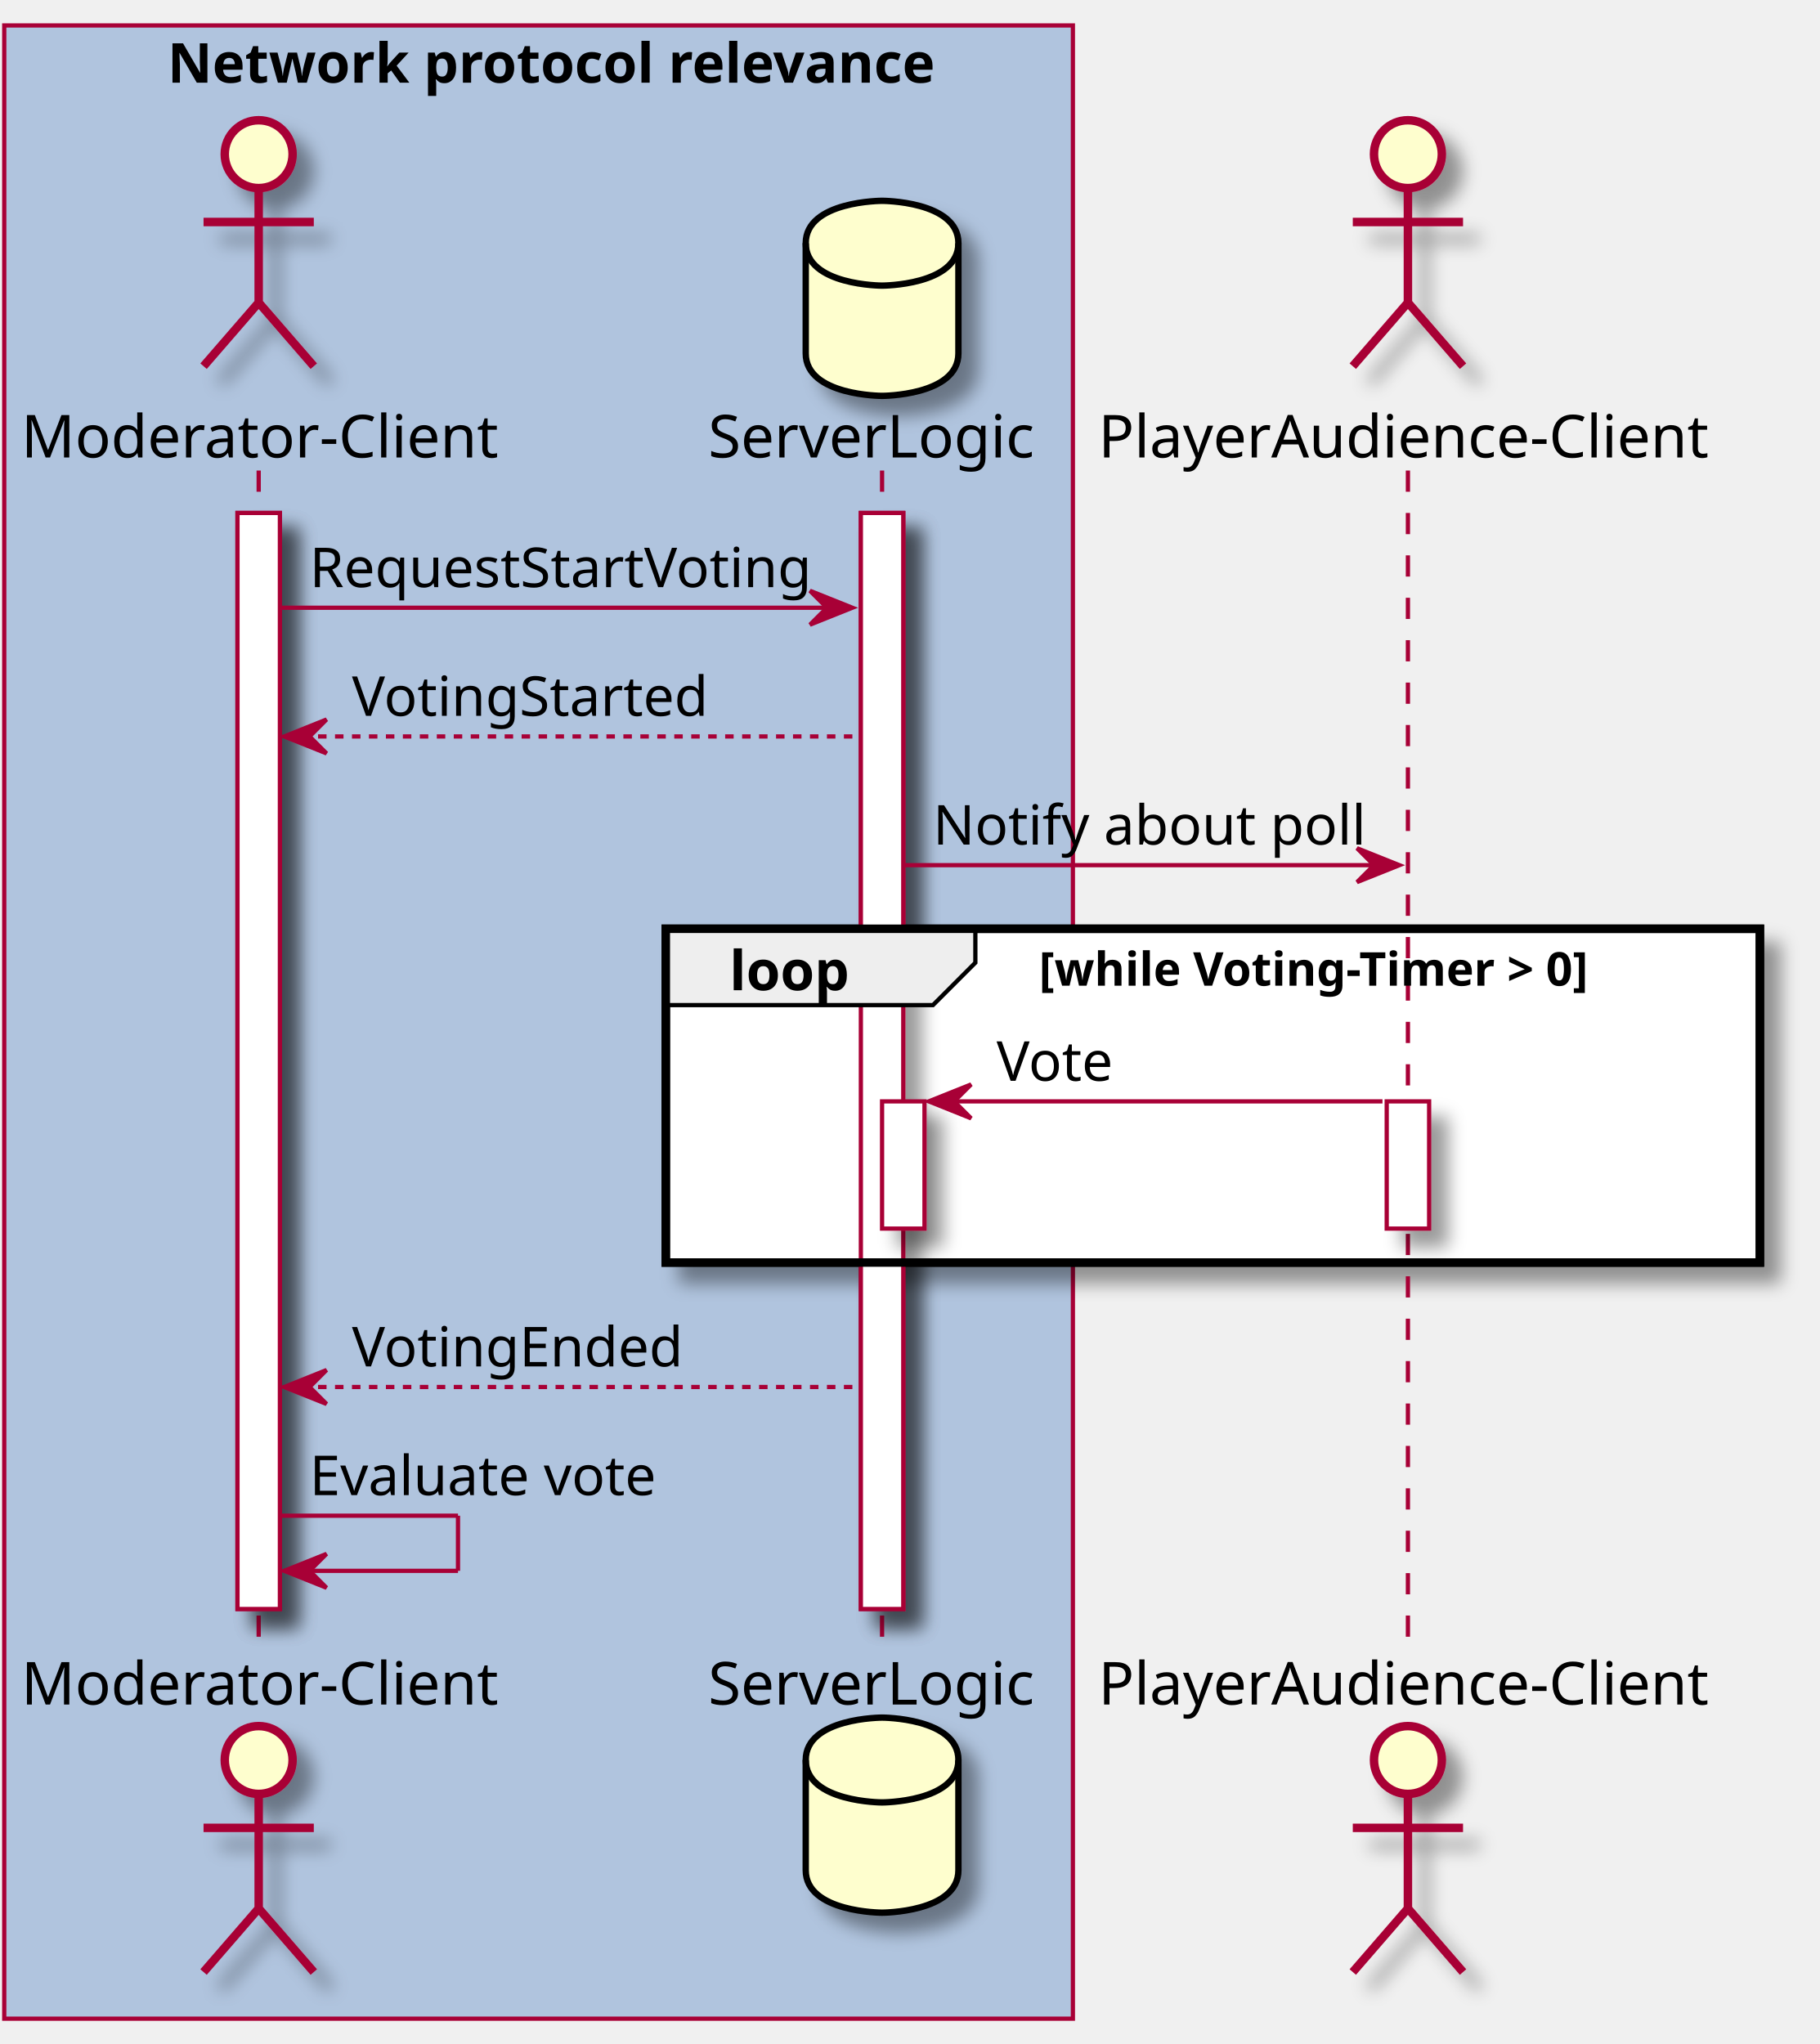
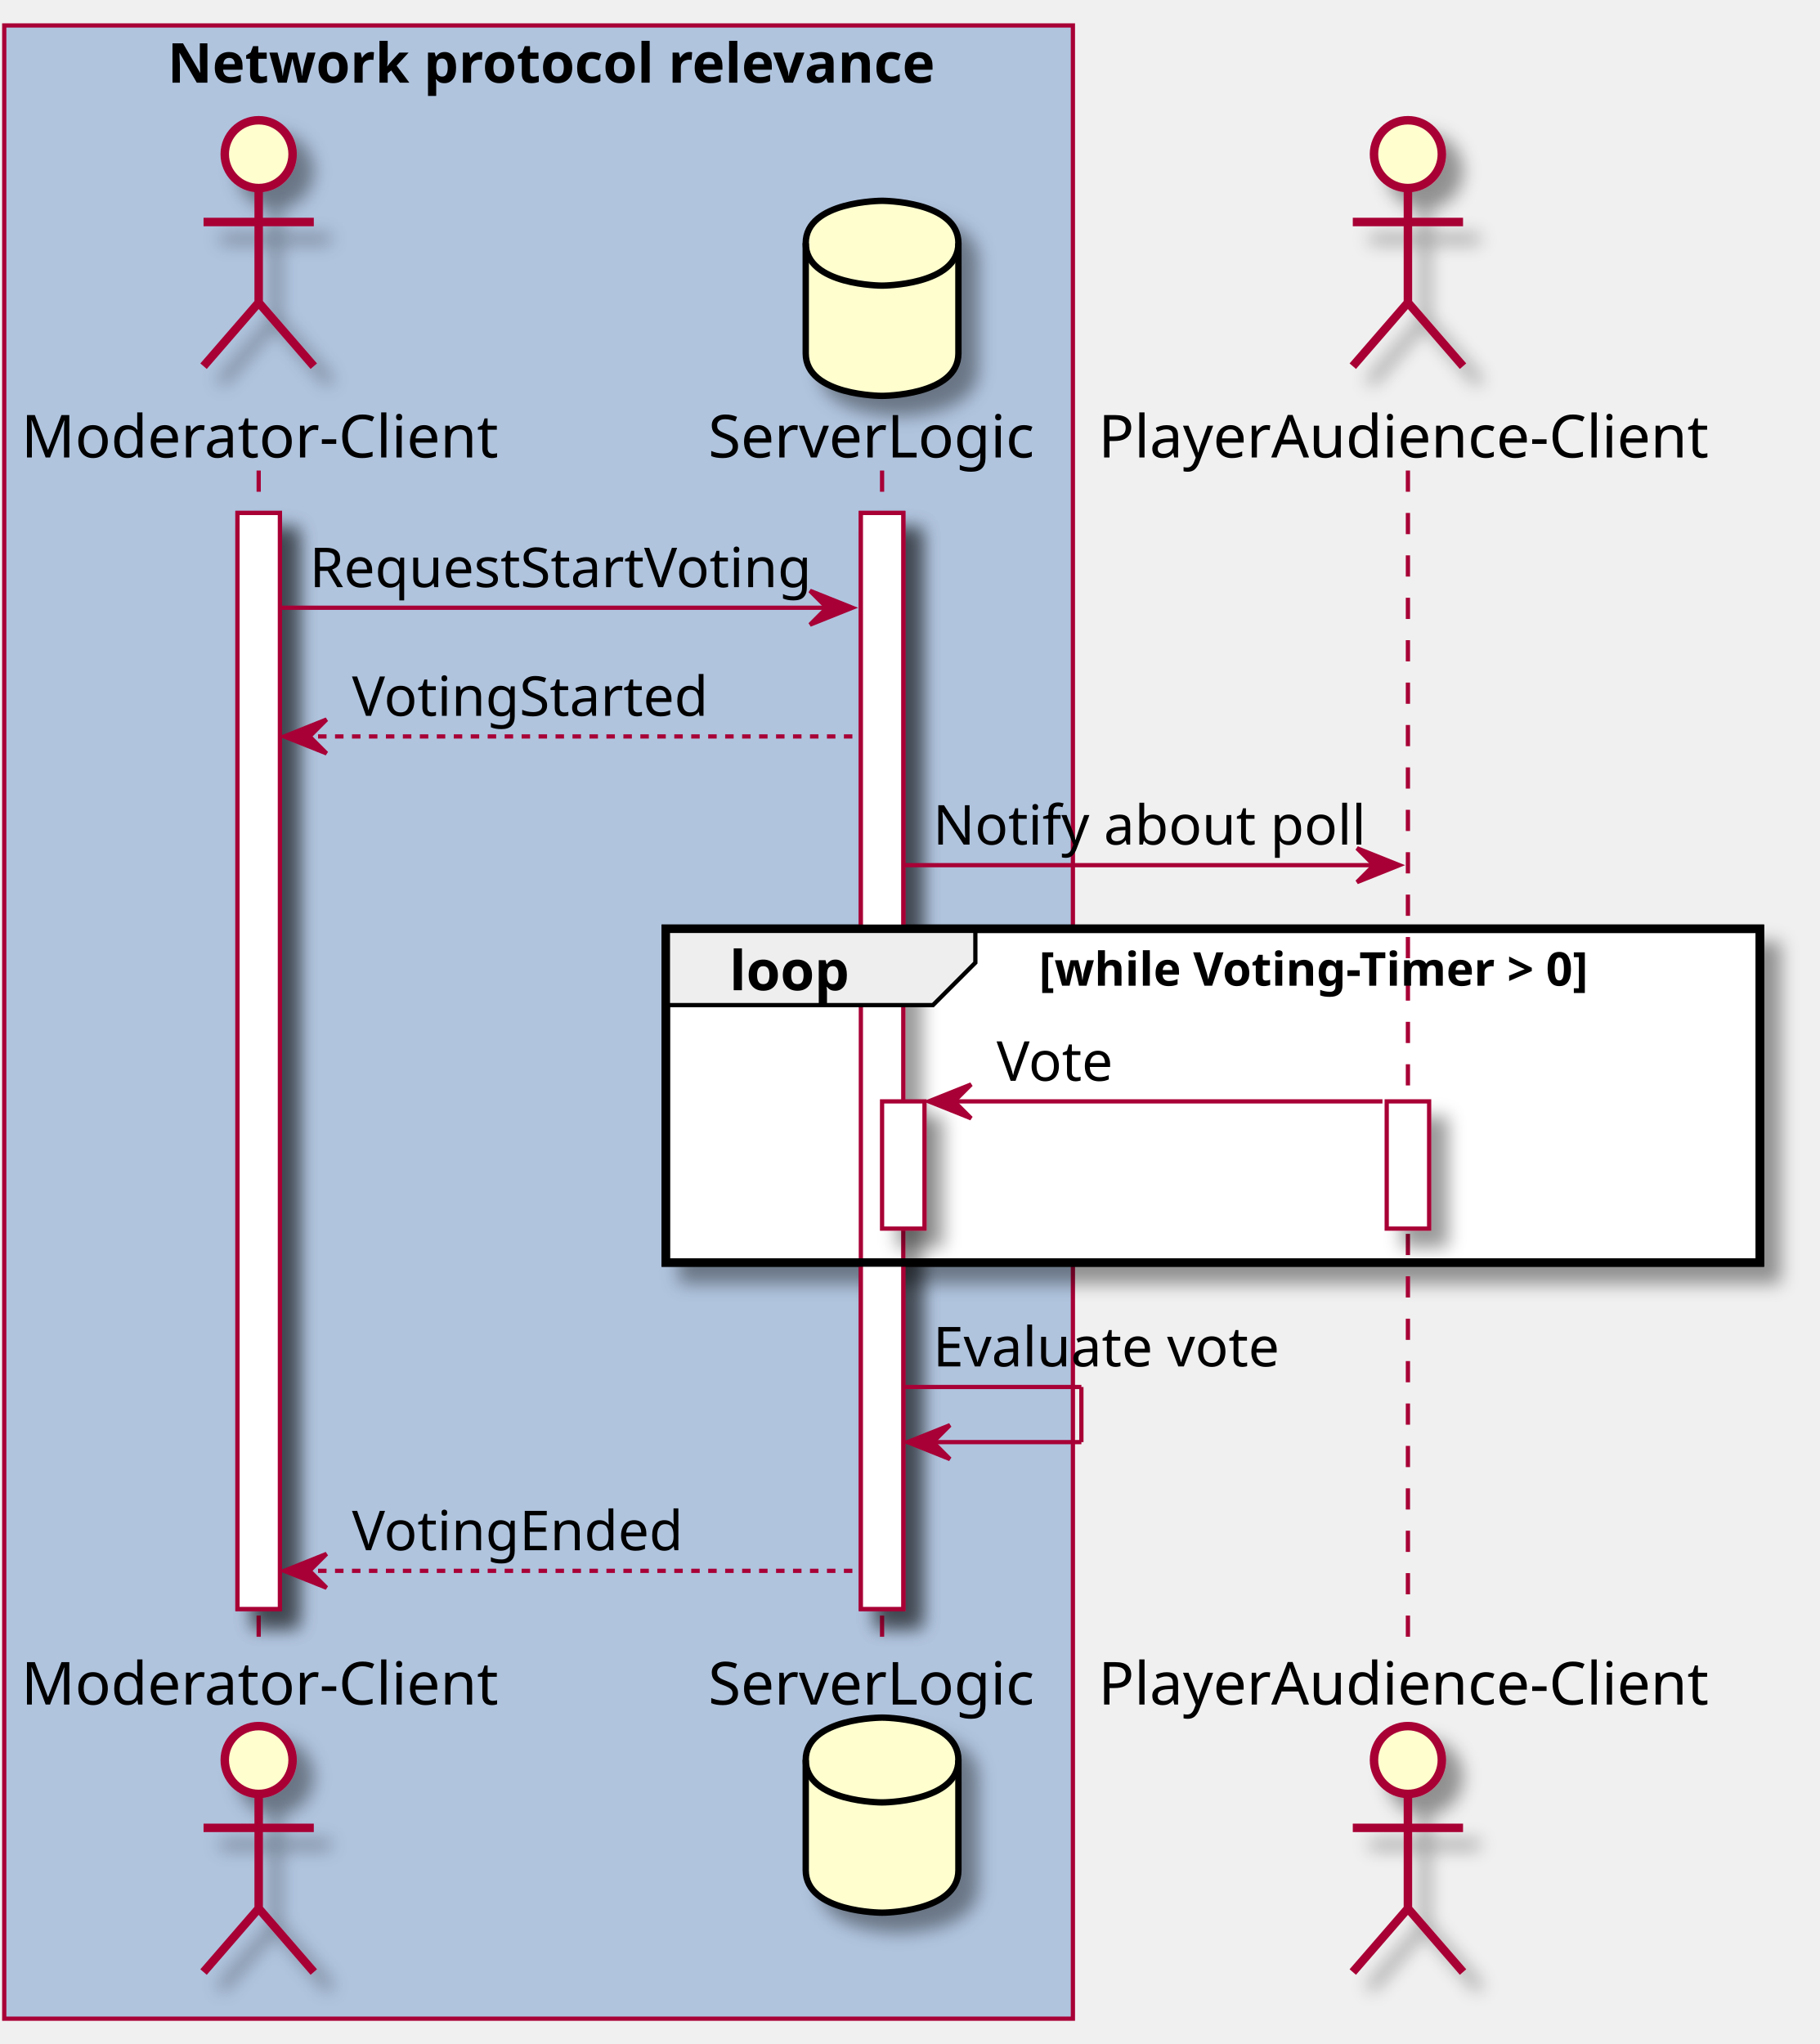
<svg xmlns="http://www.w3.org/2000/svg" contentScriptType="application/ecmascript" contentStyleType="text/css" height="482px" preserveAspectRatio="none" style="width:429px;height:482px;" version="1.1" viewBox="0 0 429 482" width="429px" zoomAndPan="magnify">
  <defs>
-     <filter height="300%" id="f1fmwu6zbtitbc" width="300%" x="-1" y="-1">
+     <filter height="300%" id="f165h7c3ggu50t" width="300%" x="-1" y="-1">
      <feGaussianBlur result="blurOut" stdDeviation="2.0" />
      <feColorMatrix in="blurOut" result="blurOut2" type="matrix" values="0 0 0 0 0 0 0 0 0 0 0 0 0 0 0 0 0 0 .4 0" />
      <feOffset dx="4.0" dy="4.0" in="blurOut2" result="blurOut3" />
      <feBlend in="SourceGraphic" in2="blurOut3" mode="normal" />
    </filter>
  </defs>
  <g>
-     <rect fill="#B0C4DE" height="470.031" style="stroke: #A80036; stroke-width: 1.0;" width="252" x="1" y="6" />
-     <text fill="#000000" font-family="sans-serif" font-size="13" font-weight="bold" lengthAdjust="spacingAndGlyphs" textLength="175" x="39.5" y="19.495">Network protocol relevance</text>
-     <rect fill="#FFFFFF" filter="url(#f1fmwu6zbtitbc)" height="258.461" style="stroke: #A80036; stroke-width: 1.0;" width="10" x="56" y="120.961" />
-     <rect fill="#FFFFFF" filter="url(#f1fmwu6zbtitbc)" height="258.461" style="stroke: #A80036; stroke-width: 1.0;" width="10" x="203" y="120.961" />
-     <rect fill="#FFFFFF" filter="url(#f1fmwu6zbtitbc)" height="30" style="stroke: #A80036; stroke-width: 1.0;" width="10" x="208" y="259.719" />
-     <rect fill="#FFFFFF" filter="url(#f1fmwu6zbtitbc)" height="30" style="stroke: #A80036; stroke-width: 1.0;" width="10" x="327" y="259.719" />
-     <rect fill="#FFFFFF" filter="url(#f1fmwu6zbtitbc)" height="78.703" style="stroke: #000000; stroke-width: 2.0;" width="258" x="157" y="219.016" />
-     <line style="stroke: #A80036; stroke-width: 1.0; stroke-dasharray: 5.0,5.0;" x1="61" x2="61" y1="110.961" y2="388.422" />
-     <line style="stroke: #A80036; stroke-width: 1.0; stroke-dasharray: 5.0,5.0;" x1="208" x2="208" y1="110.961" y2="388.422" />
-     <line style="stroke: #A80036; stroke-width: 1.0; stroke-dasharray: 5.0,5.0;" x1="332" x2="332" y1="110.961" y2="388.422" />
-     <text fill="#000000" font-family="sans-serif" font-size="14" lengthAdjust="spacingAndGlyphs" textLength="106" x="5" y="107.885">Moderator-Client</text>
-     <ellipse cx="61" cy="36.352" fill="#FEFECE" filter="url(#f1fmwu6zbtitbc)" rx="8" ry="8" style="stroke: #A80036; stroke-width: 2.0;" />
-     <path d="M61,44.352 L61,71.352 M48,52.352 L74,52.352 M61,71.352 L48,86.352 M61,71.352 L74,86.352 " fill="none" filter="url(#f1fmwu6zbtitbc)" style="stroke: #A80036; stroke-width: 2.0;" />
-     <text fill="#000000" font-family="sans-serif" font-size="14" lengthAdjust="spacingAndGlyphs" textLength="106" x="5" y="401.955">Moderator-Client</text>
-     <ellipse cx="61" cy="415.031" fill="#FEFECE" filter="url(#f1fmwu6zbtitbc)" rx="8" ry="8" style="stroke: #A80036; stroke-width: 2.0;" />
-     <path d="M61,423.031 L61,450.031 M48,431.031 L74,431.031 M61,450.031 L48,465.031 M61,450.031 L74,465.031 " fill="none" filter="url(#f1fmwu6zbtitbc)" style="stroke: #A80036; stroke-width: 2.0;" />
-     <text fill="#000000" font-family="sans-serif" font-size="14" lengthAdjust="spacingAndGlyphs" textLength="76" x="167" y="107.885">ServerLogic</text>
-     <path d="M190,57.352 C190,47.352 208,47.352 208,47.352 C208,47.352 226,47.352 226,57.352 L226,83.352 C226,93.352 208,93.352 208,93.352 C208,93.352 190,93.352 190,83.352 L190,57.352 " fill="#FEFECE" filter="url(#f1fmwu6zbtitbc)" style="stroke: #000000; stroke-width: 1.5;" />
-     <path d="M190,57.352 C190,67.352 208,67.352 208,67.352 C208,67.352 226,67.352 226,57.352 " fill="none" style="stroke: #000000; stroke-width: 1.5;" />
-     <text fill="#000000" font-family="sans-serif" font-size="14" lengthAdjust="spacingAndGlyphs" textLength="76" x="167" y="401.955">ServerLogic</text>
-     <path d="M190,415.031 C190,405.031 208,405.031 208,405.031 C208,405.031 226,405.031 226,415.031 L226,441.031 C226,451.031 208,451.031 208,451.031 C208,451.031 190,451.031 190,441.031 L190,415.031 " fill="#FEFECE" filter="url(#f1fmwu6zbtitbc)" style="stroke: #000000; stroke-width: 1.5;" />
-     <path d="M190,415.031 C190,425.031 208,425.031 208,425.031 C208,425.031 226,425.031 226,415.031 " fill="none" style="stroke: #000000; stroke-width: 1.5;" />
-     <text fill="#000000" font-family="sans-serif" font-size="14" lengthAdjust="spacingAndGlyphs" textLength="140" x="259" y="107.885">PlayerAudience-Client</text>
-     <ellipse cx="332" cy="36.352" fill="#FEFECE" filter="url(#f1fmwu6zbtitbc)" rx="8" ry="8" style="stroke: #A80036; stroke-width: 2.0;" />
-     <path d="M332,44.352 L332,71.352 M319,52.352 L345,52.352 M332,71.352 L319,86.352 M332,71.352 L345,86.352 " fill="none" filter="url(#f1fmwu6zbtitbc)" style="stroke: #A80036; stroke-width: 2.0;" />
-     <text fill="#000000" font-family="sans-serif" font-size="14" lengthAdjust="spacingAndGlyphs" textLength="140" x="259" y="401.955">PlayerAudience-Client</text>
-     <ellipse cx="332" cy="415.031" fill="#FEFECE" filter="url(#f1fmwu6zbtitbc)" rx="8" ry="8" style="stroke: #A80036; stroke-width: 2.0;" />
-     <path d="M332,423.031 L332,450.031 M319,431.031 L345,431.031 M332,450.031 L319,465.031 M332,450.031 L345,465.031 " fill="none" filter="url(#f1fmwu6zbtitbc)" style="stroke: #A80036; stroke-width: 2.0;" />
-     <rect fill="#FFFFFF" filter="url(#f1fmwu6zbtitbc)" height="258.461" style="stroke: #A80036; stroke-width: 1.0;" width="10" x="56" y="120.961" />
-     <rect fill="#FFFFFF" filter="url(#f1fmwu6zbtitbc)" height="258.461" style="stroke: #A80036; stroke-width: 1.0;" width="10" x="203" y="120.961" />
-     <rect fill="#FFFFFF" filter="url(#f1fmwu6zbtitbc)" height="30" style="stroke: #A80036; stroke-width: 1.0;" width="10" x="208" y="259.719" />
-     <rect fill="#FFFFFF" filter="url(#f1fmwu6zbtitbc)" height="30" style="stroke: #A80036; stroke-width: 1.0;" width="10" x="327" y="259.719" />
-     <polygon fill="#A80036" points="191,139.312,201,143.312,191,147.312,195,143.312" style="stroke: #A80036; stroke-width: 1.0;" />
-     <line style="stroke: #A80036; stroke-width: 1.0;" x1="66" x2="197" y1="143.312" y2="143.312" />
-     <text fill="#000000" font-family="sans-serif" font-size="13" lengthAdjust="spacingAndGlyphs" textLength="113" x="73" y="138.456">RequestStartVoting</text>
-     <polygon fill="#A80036" points="77,169.664,67,173.664,77,177.664,73,173.664" style="stroke: #A80036; stroke-width: 1.0;" />
-     <line style="stroke: #A80036; stroke-width: 1.0; stroke-dasharray: 2.0,2.0;" x1="71" x2="202" y1="173.664" y2="173.664" />
-     <text fill="#000000" font-family="sans-serif" font-size="13" lengthAdjust="spacingAndGlyphs" textLength="79" x="83" y="168.808">VotingStarted</text>
-     <polygon fill="#A80036" points="320,200.016,330,204.016,320,208.016,324,204.016" style="stroke: #A80036; stroke-width: 1.0;" />
-     <line style="stroke: #A80036; stroke-width: 1.0;" x1="213" x2="326" y1="204.016" y2="204.016" />
-     <text fill="#000000" font-family="sans-serif" font-size="13" lengthAdjust="spacingAndGlyphs" textLength="93" x="220" y="199.159">Notify about poll</text>
-     <path d="M157,219.016 L230,219.016 L230,227.016 L220,237.016 L157,237.016 L157,219.016 " fill="#EEEEEE" style="stroke: #000000; stroke-width: 1.0;" />
-     <rect fill="none" height="78.703" style="stroke: #000000; stroke-width: 2.0;" width="258" x="157" y="219.016" />
-     <text fill="#000000" font-family="sans-serif" font-size="13" font-weight="bold" lengthAdjust="spacingAndGlyphs" textLength="28" x="172" y="233.511">loop</text>
-     <text fill="#000000" font-family="sans-serif" font-size="11" font-weight="bold" lengthAdjust="spacingAndGlyphs" textLength="132" x="245" y="232.435">[while Voting-Timer &gt; 0]</text>
-     <polygon fill="#A80036" points="229,255.719,219,259.719,229,263.719,225,259.719" style="stroke: #A80036; stroke-width: 1.0;" />
-     <line style="stroke: #A80036; stroke-width: 1.0;" x1="223" x2="326" y1="259.719" y2="259.719" />
-     <text fill="#000000" font-family="sans-serif" font-size="13" lengthAdjust="spacingAndGlyphs" textLength="27" x="235" y="254.862">Vote</text>
-     <polygon fill="#A80036" points="77,323.07,67,327.07,77,331.07,73,327.07" style="stroke: #A80036; stroke-width: 1.0;" />
-     <line style="stroke: #A80036; stroke-width: 1.0; stroke-dasharray: 2.0,2.0;" x1="71" x2="202" y1="327.07" y2="327.07" />
-     <text fill="#000000" font-family="sans-serif" font-size="13" lengthAdjust="spacingAndGlyphs" textLength="74" x="83" y="322.214">VotingEnded</text>
-     <line style="stroke: #A80036; stroke-width: 1.0;" x1="66" x2="108" y1="357.422" y2="357.422" />
-     <line style="stroke: #A80036; stroke-width: 1.0;" x1="108" x2="108" y1="357.422" y2="370.422" />
-     <line style="stroke: #A80036; stroke-width: 1.0;" x1="67" x2="108" y1="370.422" y2="370.422" />
-     <polygon fill="#A80036" points="77,366.422,67,370.422,77,374.422,73,370.422" style="stroke: #A80036; stroke-width: 1.0;" />
-     <text fill="#000000" font-family="sans-serif" font-size="13" lengthAdjust="spacingAndGlyphs" textLength="76" x="73" y="352.565">Evaluate vote</text>
+     <rect fill="#B0C4DE" height="470.031" style="stroke:#A80036;stroke-width:1.0;" width="252" x="1" y="6" />
+     <text fill="#000000" font-family="sans-serif" font-size="13" font-weight="bold" lengthAdjust="spacing" textLength="175" x="39.5" y="19.495">Network protocol relevance</text>
+     <rect fill="#FFFFFF" filter="url(#f165h7c3ggu50t)" height="258.461" style="stroke:#A80036;stroke-width:1.0;" width="10" x="56" y="120.961" />
+     <rect fill="#FFFFFF" filter="url(#f165h7c3ggu50t)" height="258.461" style="stroke:#A80036;stroke-width:1.0;" width="10" x="203" y="120.961" />
+     <rect fill="#FFFFFF" filter="url(#f165h7c3ggu50t)" height="30" style="stroke:#A80036;stroke-width:1.0;" width="10" x="208" y="259.719" />
+     <rect fill="#FFFFFF" filter="url(#f165h7c3ggu50t)" height="30" style="stroke:#A80036;stroke-width:1.0;" width="10" x="327" y="259.719" />
+     <rect fill="#FFFFFF" filter="url(#f165h7c3ggu50t)" height="78.703" style="stroke:#000000;stroke-width:2.0;" width="258" x="157" y="219.016" />
+     <line style="stroke:#A80036;stroke-width:1.0;stroke-dasharray:5.0,5.0;" x1="61" x2="61" y1="110.961" y2="388.422" />
+     <line style="stroke:#A80036;stroke-width:1.0;stroke-dasharray:5.0,5.0;" x1="208" x2="208" y1="110.961" y2="388.422" />
+     <line style="stroke:#A80036;stroke-width:1.0;stroke-dasharray:5.0,5.0;" x1="332" x2="332" y1="110.961" y2="388.422" />
+     <text fill="#000000" font-family="sans-serif" font-size="14" lengthAdjust="spacing" textLength="106" x="5" y="107.885">Moderator-Client</text>
+     <ellipse cx="61" cy="36.352" fill="#FEFECE" filter="url(#f165h7c3ggu50t)" rx="8" ry="8" style="stroke:#A80036;stroke-width:2.0;" />
+     <path d="M61,44.352 L61,71.352 M48,52.352 L74,52.352 M61,71.352 L48,86.352 M61,71.352 L74,86.352 " fill="none" filter="url(#f165h7c3ggu50t)" style="stroke:#A80036;stroke-width:2.0;" />
+     <text fill="#000000" font-family="sans-serif" font-size="14" lengthAdjust="spacing" textLength="106" x="5" y="401.955">Moderator-Client</text>
+     <ellipse cx="61" cy="415.031" fill="#FEFECE" filter="url(#f165h7c3ggu50t)" rx="8" ry="8" style="stroke:#A80036;stroke-width:2.0;" />
+     <path d="M61,423.031 L61,450.031 M48,431.031 L74,431.031 M61,450.031 L48,465.031 M61,450.031 L74,465.031 " fill="none" filter="url(#f165h7c3ggu50t)" style="stroke:#A80036;stroke-width:2.0;" />
+     <text fill="#000000" font-family="sans-serif" font-size="14" lengthAdjust="spacing" textLength="76" x="167" y="107.885">ServerLogic</text>
+     <path d="M190,57.352 C190,47.352 208,47.352 208,47.352 C208,47.352 226,47.352 226,57.352 L226,83.352 C226,93.352 208,93.352 208,93.352 C208,93.352 190,93.352 190,83.352 L190,57.352 " fill="#FEFECE" filter="url(#f165h7c3ggu50t)" style="stroke:#000000;stroke-width:1.5;" />
+     <path d="M190,57.352 C190,67.352 208,67.352 208,67.352 C208,67.352 226,67.352 226,57.352 " fill="none" style="stroke:#000000;stroke-width:1.5;" />
+     <text fill="#000000" font-family="sans-serif" font-size="14" lengthAdjust="spacing" textLength="76" x="167" y="401.955">ServerLogic</text>
+     <path d="M190,415.031 C190,405.031 208,405.031 208,405.031 C208,405.031 226,405.031 226,415.031 L226,441.031 C226,451.031 208,451.031 208,451.031 C208,451.031 190,451.031 190,441.031 L190,415.031 " fill="#FEFECE" filter="url(#f165h7c3ggu50t)" style="stroke:#000000;stroke-width:1.5;" />
+     <path d="M190,415.031 C190,425.031 208,425.031 208,425.031 C208,425.031 226,425.031 226,415.031 " fill="none" style="stroke:#000000;stroke-width:1.5;" />
+     <text fill="#000000" font-family="sans-serif" font-size="14" lengthAdjust="spacing" textLength="140" x="259" y="107.885">PlayerAudience-Client</text>
+     <ellipse cx="332" cy="36.352" fill="#FEFECE" filter="url(#f165h7c3ggu50t)" rx="8" ry="8" style="stroke:#A80036;stroke-width:2.0;" />
+     <path d="M332,44.352 L332,71.352 M319,52.352 L345,52.352 M332,71.352 L319,86.352 M332,71.352 L345,86.352 " fill="none" filter="url(#f165h7c3ggu50t)" style="stroke:#A80036;stroke-width:2.0;" />
+     <text fill="#000000" font-family="sans-serif" font-size="14" lengthAdjust="spacing" textLength="140" x="259" y="401.955">PlayerAudience-Client</text>
+     <ellipse cx="332" cy="415.031" fill="#FEFECE" filter="url(#f165h7c3ggu50t)" rx="8" ry="8" style="stroke:#A80036;stroke-width:2.0;" />
+     <path d="M332,423.031 L332,450.031 M319,431.031 L345,431.031 M332,450.031 L319,465.031 M332,450.031 L345,465.031 " fill="none" filter="url(#f165h7c3ggu50t)" style="stroke:#A80036;stroke-width:2.0;" />
+     <rect fill="#FFFFFF" filter="url(#f165h7c3ggu50t)" height="258.461" style="stroke:#A80036;stroke-width:1.0;" width="10" x="56" y="120.961" />
+     <rect fill="#FFFFFF" filter="url(#f165h7c3ggu50t)" height="258.461" style="stroke:#A80036;stroke-width:1.0;" width="10" x="203" y="120.961" />
+     <rect fill="#FFFFFF" filter="url(#f165h7c3ggu50t)" height="30" style="stroke:#A80036;stroke-width:1.0;" width="10" x="208" y="259.719" />
+     <rect fill="#FFFFFF" filter="url(#f165h7c3ggu50t)" height="30" style="stroke:#A80036;stroke-width:1.0;" width="10" x="327" y="259.719" />
+     <polygon fill="#A80036" points="191,139.312,201,143.312,191,147.312,195,143.312" style="stroke:#A80036;stroke-width:1.0;" />
+     <line style="stroke:#A80036;stroke-width:1.0;" x1="66" x2="197" y1="143.312" y2="143.312" />
+     <text fill="#000000" font-family="sans-serif" font-size="13" lengthAdjust="spacing" textLength="113" x="73" y="138.456">RequestStartVoting</text>
+     <polygon fill="#A80036" points="77,169.664,67,173.664,77,177.664,73,173.664" style="stroke:#A80036;stroke-width:1.0;" />
+     <line style="stroke:#A80036;stroke-width:1.0;stroke-dasharray:2.0,2.0;" x1="71" x2="202" y1="173.664" y2="173.664" />
+     <text fill="#000000" font-family="sans-serif" font-size="13" lengthAdjust="spacing" textLength="79" x="83" y="168.808">VotingStarted</text>
+     <polygon fill="#A80036" points="320,200.016,330,204.016,320,208.016,324,204.016" style="stroke:#A80036;stroke-width:1.0;" />
+     <line style="stroke:#A80036;stroke-width:1.0;" x1="213" x2="326" y1="204.016" y2="204.016" />
+     <text fill="#000000" font-family="sans-serif" font-size="13" lengthAdjust="spacing" textLength="93" x="220" y="199.159">Notify about poll</text>
+     <path d="M157,219.016 L230,219.016 L230,227.016 L220,237.016 L157,237.016 L157,219.016 " fill="#EEEEEE" style="stroke:#000000;stroke-width:1.0;" />
+     <rect fill="none" height="78.703" style="stroke:#000000;stroke-width:2.0;" width="258" x="157" y="219.016" />
+     <text fill="#000000" font-family="sans-serif" font-size="13" font-weight="bold" lengthAdjust="spacing" textLength="28" x="172" y="233.511">loop</text>
+     <text fill="#000000" font-family="sans-serif" font-size="11" font-weight="bold" lengthAdjust="spacing" textLength="132" x="245" y="232.435">[while Voting-Timer &gt; 0]</text>
+     <polygon fill="#A80036" points="229,255.719,219,259.719,229,263.719,225,259.719" style="stroke:#A80036;stroke-width:1.0;" />
+     <line style="stroke:#A80036;stroke-width:1.0;" x1="223" x2="326" y1="259.719" y2="259.719" />
+     <text fill="#000000" font-family="sans-serif" font-size="13" lengthAdjust="spacing" textLength="27" x="235" y="254.862">Vote</text>
+     <line style="stroke:#A80036;stroke-width:1.0;" x1="213" x2="255" y1="327.07" y2="327.07" />
+     <line style="stroke:#A80036;stroke-width:1.0;" x1="255" x2="255" y1="327.07" y2="340.07" />
+     <line style="stroke:#A80036;stroke-width:1.0;" x1="214" x2="255" y1="340.07" y2="340.07" />
+     <polygon fill="#A80036" points="224,336.07,214,340.07,224,344.07,220,340.07" style="stroke:#A80036;stroke-width:1.0;" />
+     <text fill="#000000" font-family="sans-serif" font-size="13" lengthAdjust="spacing" textLength="76" x="220" y="322.214">Evaluate vote</text>
+     <polygon fill="#A80036" points="77,366.422,67,370.422,77,374.422,73,370.422" style="stroke:#A80036;stroke-width:1.0;" />
+     <line style="stroke:#A80036;stroke-width:1.0;stroke-dasharray:2.0,2.0;" x1="71" x2="202" y1="370.422" y2="370.422" />
+     <text fill="#000000" font-family="sans-serif" font-size="13" lengthAdjust="spacing" textLength="74" x="83" y="365.565">VotingEnded</text>
  </g>
</svg>
